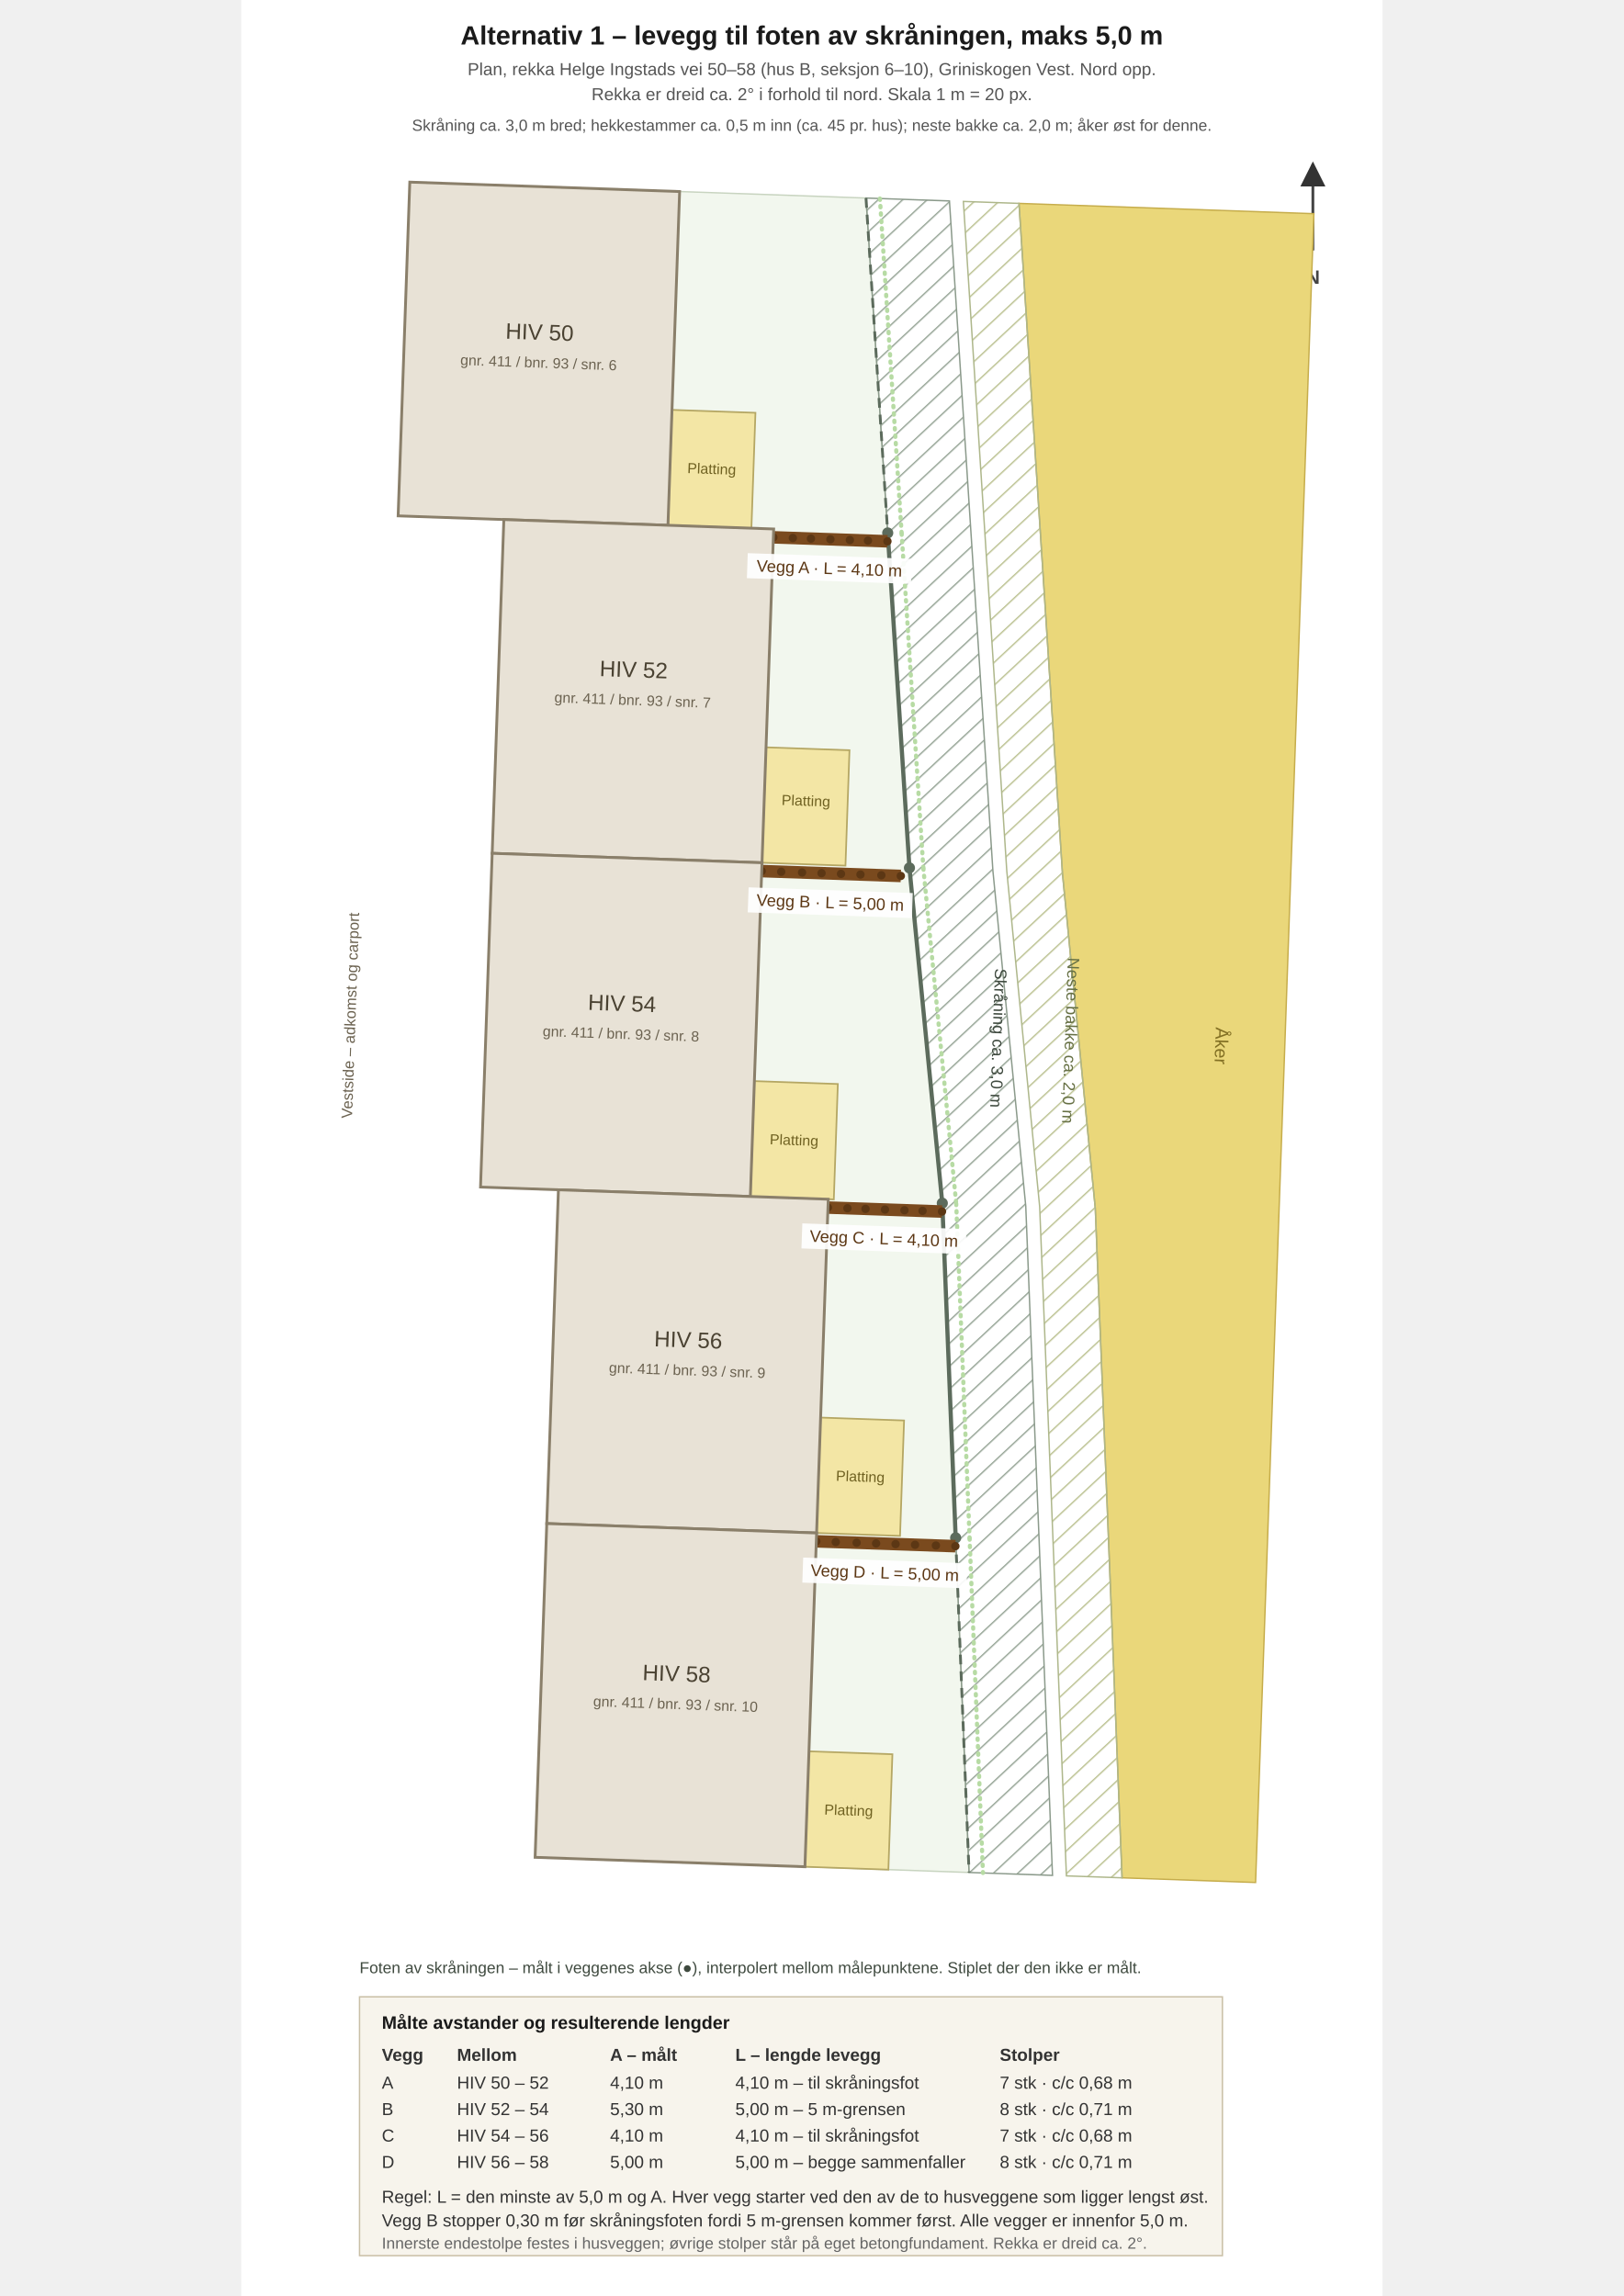
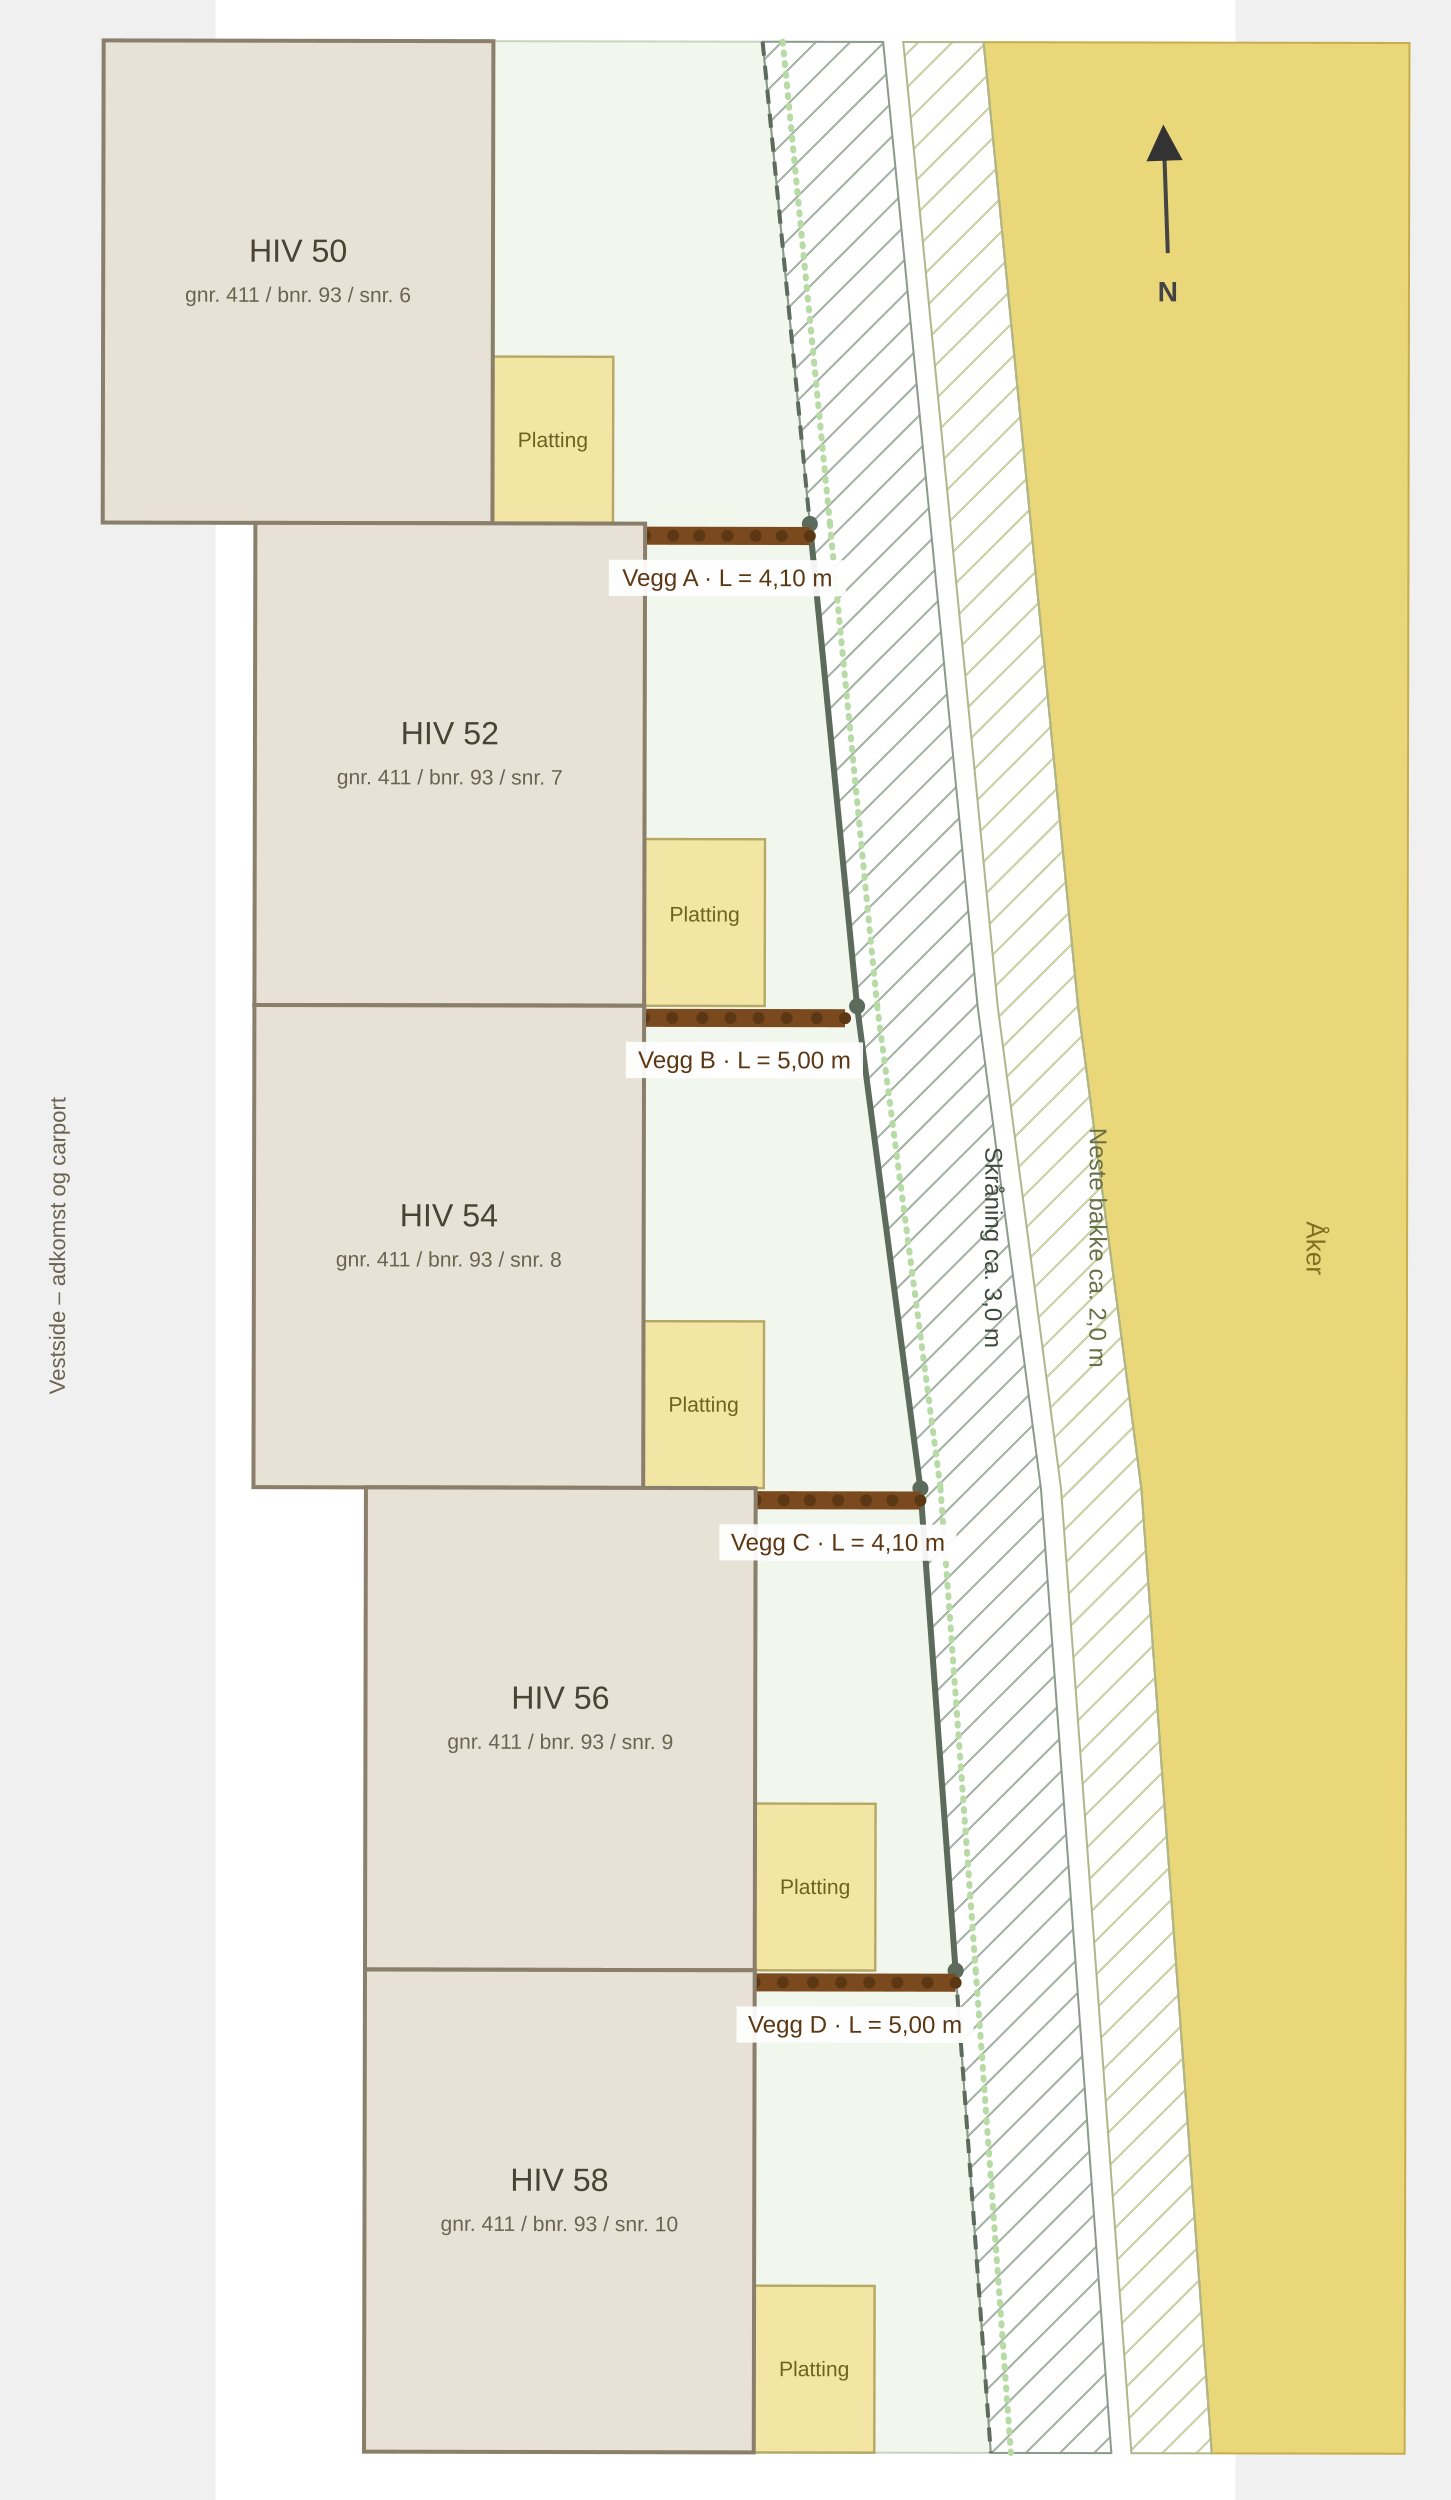
- <svg xmlns="http://www.w3.org/2000/svg" viewBox="0 0 820 1650" width="210mm" height="297mm" preserveAspectRatio="xMidYMid meet" font-family="Segoe UI, Arial, Helvetica, sans-serif" role="img" aria-label="Planskisse alternativ 1 med forskjovne hus og maalte lengder for de fire leveggene">
-   <defs>
+ <svg xmlns="http://www.w3.org/2000/svg" viewBox="0 0 507.619 1244.443" width="130mm" height="224mm" preserveAspectRatio="xMidYMid" font-family="'Segoe UI', Arial, Helvetica, sans-serif" role="img" aria-label="Planskisse alternativ 1 med forskjovne hus og maalte lengder for de fire leveggene" version="1.1" id="svg108">
+   <defs id="defs2">
    <pattern id="skraaning" width="12" height="12" patternUnits="userSpaceOnUse" patternTransform="rotate(45)">
-       <line x1="0" y1="0" x2="0" y2="12" stroke="#9aa89a" stroke-width="2" />
+       <line x1="0" y1="0" x2="0" y2="12" stroke="#9aa89a" stroke-width="2" id="line1" />
    </pattern>
    <pattern id="bakke" width="12" height="12" patternUnits="userSpaceOnUse" patternTransform="rotate(45)">
-       <line x1="0" y1="0" x2="0" y2="12" stroke="#bec496" stroke-width="2" />
+       <line x1="0" y1="0" x2="0" y2="12" stroke="#bec496" stroke-width="2" id="line2" />
    </pattern>
    <marker id="pil" markerWidth="9" markerHeight="9" refX="8" refY="4.5" orient="auto">
-       <path d="M0,0 L9,4.5 L0,9 z" fill="#333" />
+       <path d="M 0,0 9,4.5 0,9 Z" fill="#333333" id="path2" />
    </marker>
  </defs>
-   <rect width="820" height="1650" fill="#ffffff" />
-   <text x="410" y="32" text-anchor="middle" font-size="19" font-weight="600" fill="#1a1a1a">Alternativ 1 – levegg til foten av skråningen, maks 5,0 m</text>
-   <text x="410" y="54" text-anchor="middle" font-size="12.5" fill="#555">Plan, rekka Helge Ingstads vei 50–58 (hus B, seksjon 6–10), Griniskogen Vest. Nord opp.</text>
-   <text x="410" y="72" text-anchor="middle" font-size="12.5" fill="#555">Rekka er dreid ca. 2° i forhold til nord. Skala 1 m = 20 px.</text>
-   <text x="410" y="94" text-anchor="middle" font-size="11.5" fill="#555">Skråning ca. 3,0 m bred; hekkestammer ca. 0,5 m inn (ca. 45 pr. hus); neste bakke ca. 2,0 m; åker øst for denne.</text>
-   <g stroke="#444" fill="#444">
-     <line x1="770" y1="180" x2="770" y2="118" stroke-width="2" marker-end="url(#pil)" />
-     <text x="770" y="204" text-anchor="middle" font-size="14" font-weight="600" stroke="none">N</text>
-   </g>
-   <g transform="rotate(2 372 740)">
-     <path d="M294,140 L428,140 L452,380 L476,620 L508,860 L526,1100 L544,1340 L426,1340 L426,860 L370,860 L370,380 L294,380 Z" fill="#f2f7ee" stroke="#c8d4c0" stroke-width="1" />
-     <path d="M538,140 L562,380 L586,620 L618,860 L636,1100 L654,1340 L750,1340 L750,140 Z" fill="#ead77a" stroke="#c6ad4c" stroke-width="1" />
-     <path d="M498,140 L522,380 L546,620 L578,860 L596,1100 L614,1340 L654,1340 L636,1100 L618,860 L586,620 L562,380 L538,140 Z" fill="url(#bakke)" stroke="#aeb78b" stroke-width="1" />
-     <path d="M428,140 L452,380 L476,620 L508,860 L526,1100 L544,1340 L604,1340 L586,1100 L568,860 L536,620 L512,380 L488,140 Z" fill="url(#skraaning)" stroke="#8b9a8b" stroke-width="1" />
-     <polyline points="452,380 476,620 508,860 526,1100" fill="none" stroke="#5c6b5c" stroke-width="3" />
-     <polyline points="428,140 452,380" fill="none" stroke="#5c6b5c" stroke-width="2" stroke-dasharray="7 5" />
-     <polyline points="526,1100 544,1340" fill="none" stroke="#5c6b5c" stroke-width="2" stroke-dasharray="7 5" />
-     <g fill="#5c6b5c">
-       <circle cx="452" cy="380" r="4" />
-       <circle cx="476" cy="620" r="4" />
-       <circle cx="508" cy="860" r="4" />
-       <circle cx="526" cy="1100" r="4" />
+   <rect width="507.619" height="1244.443" fill="#ffffff" id="rect-bg" />
+   <g transform="rotate(0.1150574,59725.396,-77451.288)" id="g79">
+     <path d="m 294,140 h 134 l 24,240 24,240 32,240 18,240 18,240 H 426 V 860 H 370 V 380 h -76 z" fill="#f2f7ee" stroke="#c8d4c0" stroke-width="1" id="path6" />
+     <path d="m 538,140 24,240 24,240 32,240 18,240 18,240 h 96 V 140 Z" fill="#ead77a" stroke="#c6ad4c" stroke-width="1" id="path7" />
+     <path d="m 498,140 24,240 24,240 32,240 18,240 18,240 h 40 L 636,1100 618,860 586,620 562,380 538,140 Z" fill="url(#bakke)" stroke="#aeb78b" stroke-width="1" id="path8" />
+     <path d="m 428,140 24,240 24,240 32,240 18,240 18,240 h 60 L 586,1100 568,860 536,620 512,380 488,140 Z" fill="url(#skraaning)" stroke="#8b9a8b" stroke-width="1" id="path9" />
+     <polyline points="452,380 476,620 508,860 526,1100" fill="none" stroke="#5c6b5c" stroke-width="3" id="polyline9" />
+     <polyline points="428,140 452,380" fill="none" stroke="#5c6b5c" stroke-width="2" stroke-dasharray="7, 5" id="polyline10" />
+     <polyline points="526,1100 544,1340" fill="none" stroke="#5c6b5c" stroke-width="2" stroke-dasharray="7, 5" id="polyline11" />
+     <g fill="#5c6b5c" id="g14">
+       <circle cx="452" cy="380" r="4" id="circle11" />
+       <circle cx="476" cy="620" r="4" id="circle12" />
+       <circle cx="508" cy="860" r="4" id="circle13" />
+       <circle cx="526" cy="1100" r="4" id="circle14" />
    </g>
-     <g fill="none" stroke="#b7dba4" stroke-width="3" stroke-linecap="round" stroke-dasharray="1 4.333">
-       <line x1="438" y1="140" x2="462" y2="380" />
-       <line x1="462" y1="380" x2="486" y2="620" />
-       <line x1="486" y1="620" x2="518" y2="860" />
-       <line x1="518" y1="860" x2="536" y2="1100" />
-       <line x1="536" y1="1100" x2="554" y2="1340" />
+     <g fill="none" stroke="#b7dba4" stroke-width="3" stroke-linecap="round" stroke-dasharray="1, 4.333" id="g18">
+       <line x1="438" y1="140" x2="462" y2="380" id="line14" />
+       <line x1="462" y1="380" x2="486" y2="620" id="line15" />
+       <line x1="486" y1="620" x2="518" y2="860" id="line16" />
+       <line x1="518" y1="860" x2="536" y2="1100" id="line17" />
+       <line x1="536" y1="1100" x2="554" y2="1340" id="line18" />
    </g>
-     <text x="540" y="740" font-size="12" fill="#3f4a3f" transform="rotate(90 540 740)" text-anchor="middle">Skråning ca. 3,0 m</text>
-     <text x="592" y="740" font-size="12" fill="#667044" transform="rotate(90 592 740)" text-anchor="middle">Neste bakke ca. 2,0 m</text>
-     <text x="700" y="740" font-size="13" fill="#826f23" transform="rotate(90 700 740)" text-anchor="middle">Åker</text>
-     <text x="82" y="740" font-size="11" fill="#6b6250" transform="rotate(-90 82 740)" text-anchor="middle">Vestside – adkomst og carport</text>
-     <g fill="#f3e6a5" stroke="#b5a764" stroke-width="1.2">
-       <rect x="294" y="297" width="60" height="83" />
-       <rect x="370" y="537" width="60" height="83" />
-       <rect x="370" y="777" width="60" height="83" />
-       <rect x="426" y="1017" width="60" height="83" />
-       <rect x="426" y="1257" width="60" height="83" />
+     <text x="540" y="740" font-size="12px" fill="#3f4a3f" transform="rotate(90,540,740)" text-anchor="middle" id="text18">Skråning ca. 3,0 m</text>
+     <text x="592" y="740" font-size="12px" fill="#667044" transform="rotate(90,592,740)" text-anchor="middle" id="text19">Neste bakke ca. 2,0 m</text>
+     <text x="700" y="740" font-size="13px" fill="#826f23" transform="rotate(90,700,740)" text-anchor="middle" id="text20">Åker</text>
+     <text x="82" y="740" font-size="11px" fill="#6b6250" transform="rotate(-90,82,740)" text-anchor="middle" id="text21">Vestside – adkomst og carport</text>
+     <g fill="#f3e6a5" stroke="#b5a764" stroke-width="1.2" id="g25">
+       <rect x="294" y="297" width="60" height="83" id="rect21" />
+       <rect x="370" y="537" width="60" height="83" id="rect22" />
+       <rect x="370" y="777" width="60" height="83" id="rect23" />
+       <rect x="426" y="1017" width="60" height="83" id="rect24" />
+       <rect x="426" y="1257" width="60" height="83" id="rect25" />
    </g>
-     <g text-anchor="middle" font-size="10.5" fill="#6f6121">
-       <text x="324" y="342">Platting</text>
-       <text x="400" y="578">Platting</text>
-       <text x="400" y="822">Platting</text>
-       <text x="456" y="1062">Platting</text>
-       <text x="456" y="1302">Platting</text>
+     <g text-anchor="middle" font-size="10.5px" fill="#6f6121" id="g29">
+       <text x="324" y="342" id="text25">Platting</text>
+       <text x="400" y="578" id="text26">Platting</text>
+       <text x="400" y="822" id="text27">Platting</text>
+       <text x="456" y="1062" id="text28">Platting</text>
+       <text x="456" y="1302" id="text29">Platting</text>
    </g>
-     <g stroke="#7a4a1e" stroke-width="9" stroke-linecap="butt">
-       <line x1="370" y1="386" x2="452" y2="386" />
-       <line x1="370" y1="626" x2="470" y2="626" />
-       <line x1="426" y1="866" x2="508" y2="866" />
-       <line x1="426" y1="1106" x2="526" y2="1106" />
+     <g stroke="#7a4a1e" stroke-width="9" stroke-linecap="butt" id="g32">
+       <line x1="370" y1="386" x2="452" y2="386" id="line29" />
+       <line x1="370" y1="626" x2="470" y2="626" id="line30" />
+       <line x1="426" y1="866" x2="508" y2="866" id="line31" />
+       <line x1="426" y1="1106" x2="526" y2="1106" id="line32" />
    </g>
-     <g fill="#5c3714">
-       <circle cx="370" cy="386" r="3" />
-       <circle cx="384" cy="386" r="3" />
-       <circle cx="397" cy="386" r="3" />
-       <circle cx="411" cy="386" r="3" />
-       <circle cx="425" cy="386" r="3" />
-       <circle cx="438" cy="386" r="3" />
-       <circle cx="452" cy="386" r="3" />
-       <circle cx="370" cy="626" r="3" />
-       <circle cx="384" cy="626" r="3" />
-       <circle cx="399" cy="626" r="3" />
-       <circle cx="413" cy="626" r="3" />
-       <circle cx="427" cy="626" r="3" />
-       <circle cx="441" cy="626" r="3" />
-       <circle cx="456" cy="626" r="3" />
-       <circle cx="470" cy="626" r="3" />
-       <circle cx="426" cy="866" r="3" />
-       <circle cx="440" cy="866" r="3" />
-       <circle cx="453" cy="866" r="3" />
-       <circle cx="467" cy="866" r="3" />
-       <circle cx="481" cy="866" r="3" />
-       <circle cx="494" cy="866" r="3" />
-       <circle cx="508" cy="866" r="3" />
-       <circle cx="426" cy="1106" r="3" />
-       <circle cx="440" cy="1106" r="3" />
-       <circle cx="455" cy="1106" r="3" />
-       <circle cx="469" cy="1106" r="3" />
-       <circle cx="483" cy="1106" r="3" />
-       <circle cx="497" cy="1106" r="3" />
-       <circle cx="512" cy="1106" r="3" />
-       <circle cx="526" cy="1106" r="3" />
+     <g fill="#5c3714" id="g61">
+       <circle cx="370" cy="386" r="3" id="circle32" />
+       <circle cx="384" cy="386" r="3" id="circle33" />
+       <circle cx="397" cy="386" r="3" id="circle34" />
+       <circle cx="411" cy="386" r="3" id="circle35" />
+       <circle cx="425" cy="386" r="3" id="circle36" />
+       <circle cx="438" cy="386" r="3" id="circle37" />
+       <circle cx="452" cy="386" r="3" id="circle38" />
+       <circle cx="370" cy="626" r="3" id="circle39" />
+       <circle cx="384" cy="626" r="3" id="circle40" />
+       <circle cx="399" cy="626" r="3" id="circle41" />
+       <circle cx="413" cy="626" r="3" id="circle42" />
+       <circle cx="427" cy="626" r="3" id="circle43" />
+       <circle cx="441" cy="626" r="3" id="circle44" />
+       <circle cx="456" cy="626" r="3" id="circle45" />
+       <circle cx="470" cy="626" r="3" id="circle46" />
+       <circle cx="426" cy="866" r="3" id="circle47" />
+       <circle cx="440" cy="866" r="3" id="circle48" />
+       <circle cx="453" cy="866" r="3" id="circle49" />
+       <circle cx="467" cy="866" r="3" id="circle50" />
+       <circle cx="481" cy="866" r="3" id="circle51" />
+       <circle cx="494" cy="866" r="3" id="circle52" />
+       <circle cx="508" cy="866" r="3" id="circle53" />
+       <circle cx="426" cy="1106" r="3" id="circle54" />
+       <circle cx="440" cy="1106" r="3" id="circle55" />
+       <circle cx="455" cy="1106" r="3" id="circle56" />
+       <circle cx="469" cy="1106" r="3" id="circle57" />
+       <circle cx="483" cy="1106" r="3" id="circle58" />
+       <circle cx="497" cy="1106" r="3" id="circle59" />
+       <circle cx="512" cy="1106" r="3" id="circle60" />
+       <circle cx="526" cy="1106" r="3" id="circle61" />
    </g>
-     <g fill="#e8e2d6" stroke="#8a7f6a" stroke-width="2">
-       <rect x="100" y="140" width="194" height="240" />
-       <rect x="176" y="380" width="194" height="240" />
-       <rect x="176" y="620" width="194" height="240" />
-       <rect x="232" y="860" width="194" height="240" />
-       <rect x="232" y="1100" width="194" height="240" />
+     <g fill="#e8e2d6" stroke="#8a7f6a" stroke-width="2" id="g65">
+       <rect x="100" y="140" width="194" height="240" id="rect61" />
+       <rect x="176" y="380" width="194" height="240" id="rect62" />
+       <rect x="176" y="620" width="194" height="240" id="rect63" />
+       <rect x="232" y="860" width="194" height="240" id="rect64" />
+       <rect x="232" y="1100" width="194" height="240" id="rect65" />
    </g>
-     <g text-anchor="middle" fill="#4a4232">
-       <text x="197" y="250" font-size="16">HIV 50</text>
-       <text x="197" y="270" font-size="10.5" fill="#6b6250">gnr. 411 / bnr. 93 / snr. 6</text>
-       <text x="273" y="490" font-size="16">HIV 52</text>
-       <text x="273" y="510" font-size="10.5" fill="#6b6250">gnr. 411 / bnr. 93 / snr. 7</text>
-       <text x="273" y="730" font-size="16">HIV 54</text>
-       <text x="273" y="750" font-size="10.5" fill="#6b6250">gnr. 411 / bnr. 93 / snr. 8</text>
-       <text x="329" y="970" font-size="16">HIV 56</text>
-       <text x="329" y="990" font-size="10.5" fill="#6b6250">gnr. 411 / bnr. 93 / snr. 9</text>
-       <text x="329" y="1210" font-size="16">HIV 58</text>
-       <text x="329" y="1230" font-size="10.5" fill="#6b6250">gnr. 411 / bnr. 93 / snr. 10</text>
+     <g text-anchor="middle" fill="#4a4232" id="g74">
+       <text x="197" y="250" font-size="16px" id="text65">HIV 50</text>
+       <text x="197" y="270" font-size="10.5px" fill="#6b6250" id="text66">gnr. 411 / bnr. 93 / snr. 6</text>
+       <text x="273" y="490" font-size="16px" id="text67">HIV 52</text>
+       <text x="273" y="510" font-size="10.5px" fill="#6b6250" id="text68">gnr. 411 / bnr. 93 / snr. 7</text>
+       <text x="273" y="730" font-size="16px" id="text69">HIV 54</text>
+       <text x="273" y="750" font-size="10.5px" fill="#6b6250" id="text70">gnr. 411 / bnr. 93 / snr. 8</text>
+       <text x="329" y="970" font-size="16px" id="text71">HIV 56</text>
+       <text x="329" y="990" font-size="10.5px" fill="#6b6250" id="text72">gnr. 411 / bnr. 93 / snr. 9</text>
+       <text x="329" y="1210" font-size="16px" id="text73">HIV 58</text>
+       <text x="329" y="1230" font-size="10.5px" fill="#6b6250" id="text74">gnr. 411 / bnr. 93 / snr. 10</text>
    </g>
-     <g font-size="12" fill="#5c3714" text-anchor="middle">
-       <rect x="352" y="398" width="118" height="18" fill="#ffffff" opacity="0.92" />
-       <text x="411" y="411">Vegg A · L = 4,10 m</text>
-       <rect x="361" y="638" width="118" height="18" fill="#ffffff" opacity="0.92" />
-       <text x="420" y="651">Vegg B · L = 5,00 m</text>
-       <rect x="408" y="878" width="118" height="18" fill="#ffffff" opacity="0.92" />
-       <text x="467" y="891">Vegg C · L = 4,10 m</text>
-       <rect x="417" y="1118" width="118" height="18" fill="#ffffff" opacity="0.92" />
-       <text x="476" y="1131">Vegg D · L = 5,00 m</text>
+     <g font-size="12px" fill="#5c3714" text-anchor="middle" id="g78">
+       <rect x="352" y="398" width="118" height="18" fill="#ffffff" opacity="0.92" id="rect74" />
+       <text x="411" y="411" id="text75">Vegg A · L = 4,10 m</text>
+       <rect x="361" y="638" width="118" height="18" fill="#ffffff" opacity="0.92" id="rect75" />
+       <text x="420" y="651" id="text76">Vegg B · L = 5,00 m</text>
+       <rect x="408" y="878" width="118" height="18" fill="#ffffff" opacity="0.92" id="rect76" />
+       <text x="467" y="891" id="text77">Vegg C · L = 4,10 m</text>
+       <rect x="417" y="1118" width="118" height="18" fill="#ffffff" opacity="0.92" id="rect77" />
+       <text x="476" y="1131" id="text78">Vegg D · L = 5,00 m</text>
    </g>
  </g>
-   <text x="85" y="1418" font-size="11.5" fill="#3f4a3f">Foten av skråningen – målt i veggenes akse (●), interpolert mellom målepunktene. Stiplet der den ikke er målt.</text>
-   <rect x="85" y="1435" width="620" height="186" fill="#f7f4ec" stroke="#c9bfa6" stroke-width="1" />
-   <text x="101" y="1458" font-size="13" font-weight="600" fill="#1a1a1a">Målte avstander og resulterende lengder</text>
-   <g font-size="12.5" fill="#333">
-     <text x="101" y="1481" font-weight="600">Vegg</text>
-     <text x="155" y="1481" font-weight="600">Mellom</text>
-     <text x="265" y="1481" font-weight="600">A – målt</text>
-     <text x="355" y="1481" font-weight="600">L – lengde levegg</text>
-     <text x="545" y="1481" font-weight="600">Stolper</text>
-     <text x="101" y="1501">A</text>
-     <text x="155" y="1501">HIV 50 – 52</text>
-     <text x="265" y="1501">4,10 m</text>
-     <text x="355" y="1501">4,10 m – til skråningsfot</text>
-     <text x="545" y="1501">7 stk · c/c 0,68 m</text>
-     <text x="101" y="1520">B</text>
-     <text x="155" y="1520">HIV 52 – 54</text>
-     <text x="265" y="1520">5,30 m</text>
-     <text x="355" y="1520">5,00 m – 5 m-grensen</text>
-     <text x="545" y="1520">8 stk · c/c 0,71 m</text>
-     <text x="101" y="1539">C</text>
-     <text x="155" y="1539">HIV 54 – 56</text>
-     <text x="265" y="1539">4,10 m</text>
-     <text x="355" y="1539">4,10 m – til skråningsfot</text>
-     <text x="545" y="1539">7 stk · c/c 0,68 m</text>
-     <text x="101" y="1558">D</text>
-     <text x="155" y="1558">HIV 56 – 58</text>
-     <text x="265" y="1558">5,00 m</text>
-     <text x="355" y="1558">5,00 m – begge sammenfaller</text>
-     <text x="545" y="1558">8 stk · c/c 0,71 m</text>
+   <g stroke="#444444" fill="#444444" id="g6">
+     <line x1="474" y1="126" x2="471.84" y2="64" stroke-width="2" marker-end="url(#pil)" id="line5" />
+     <text x="474" y="150" text-anchor="middle" font-size="14px" font-weight="600" stroke="none" id="text6">N</text>
  </g>
-   <text x="101" y="1583" font-size="12.5" fill="#333">Regel: L = den minste av 5,0 m og A. Hver vegg starter ved den av de to husveggene som ligger lengst øst.</text>
-   <text x="101" y="1600" font-size="12.5" fill="#333">Vegg B stopper 0,30 m før skråningsfoten fordi 5 m-grensen kommer først. Alle vegger er innenfor 5,0 m.</text>
-   <text x="101" y="1616" font-size="11.5" fill="#666">Innerste endestolpe festes i husveggen; øvrige stolper står på eget betongfundament. Rekka er dreid ca. 2°.</text>
</svg>
